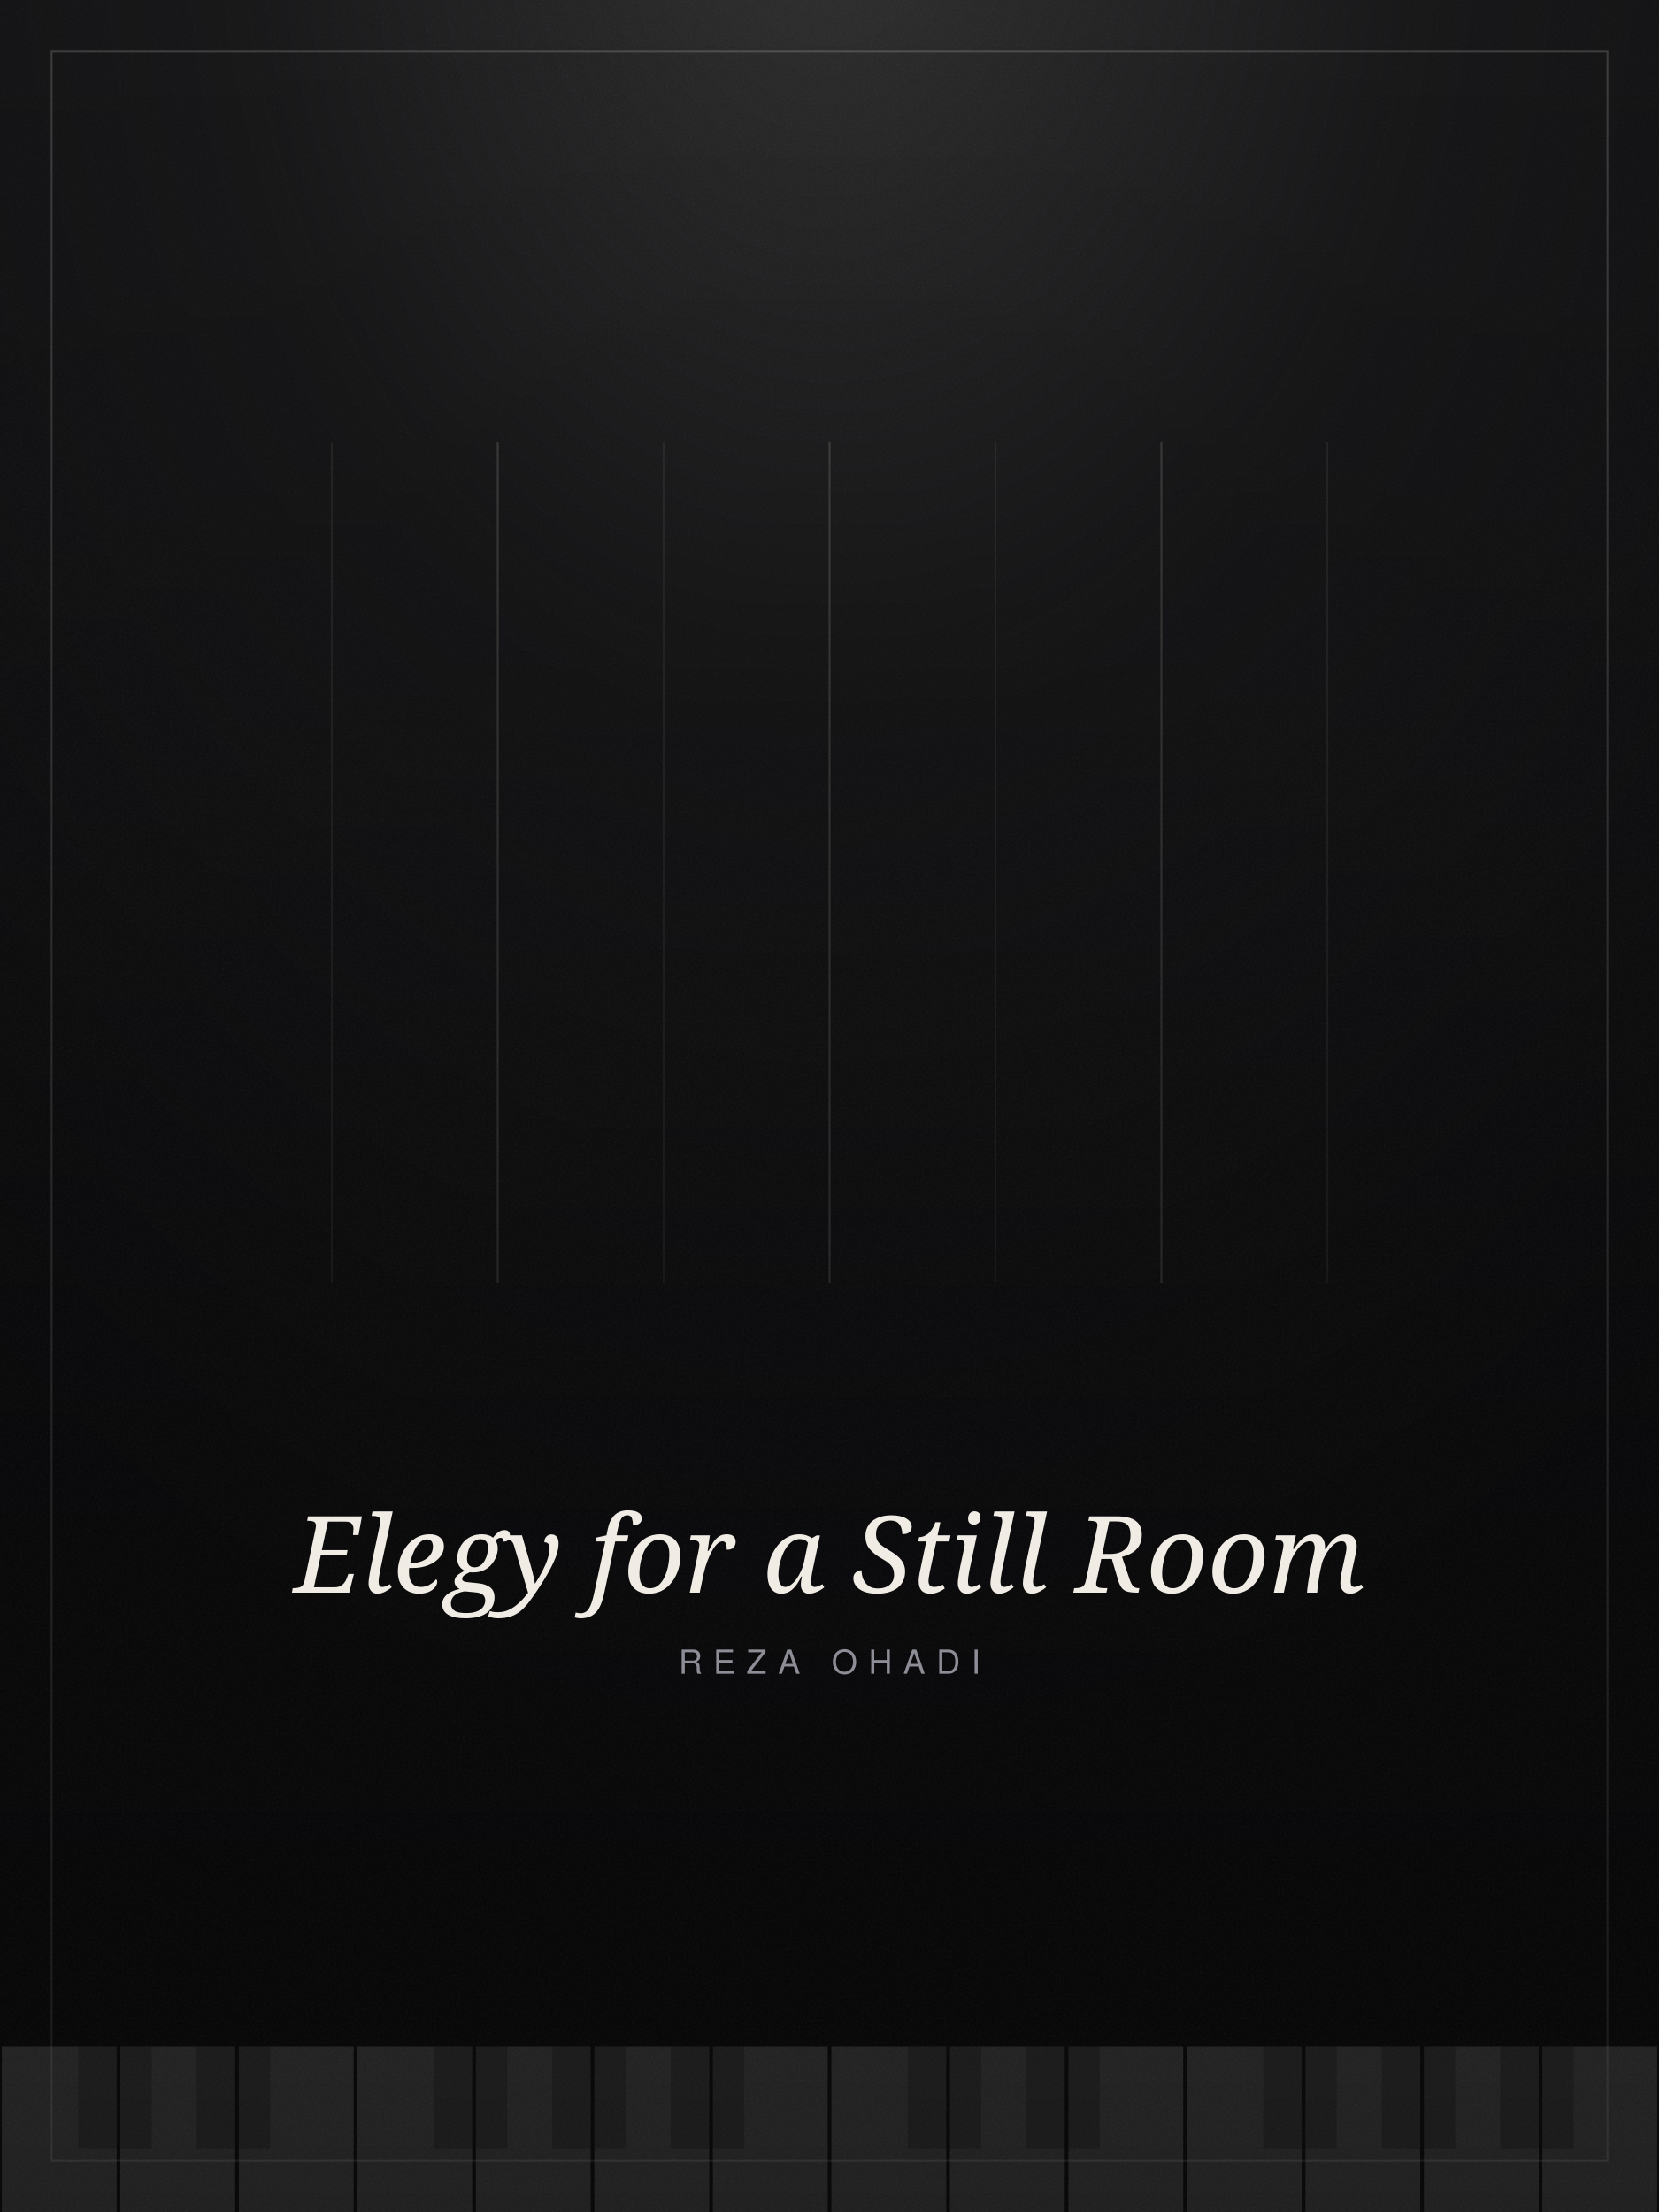
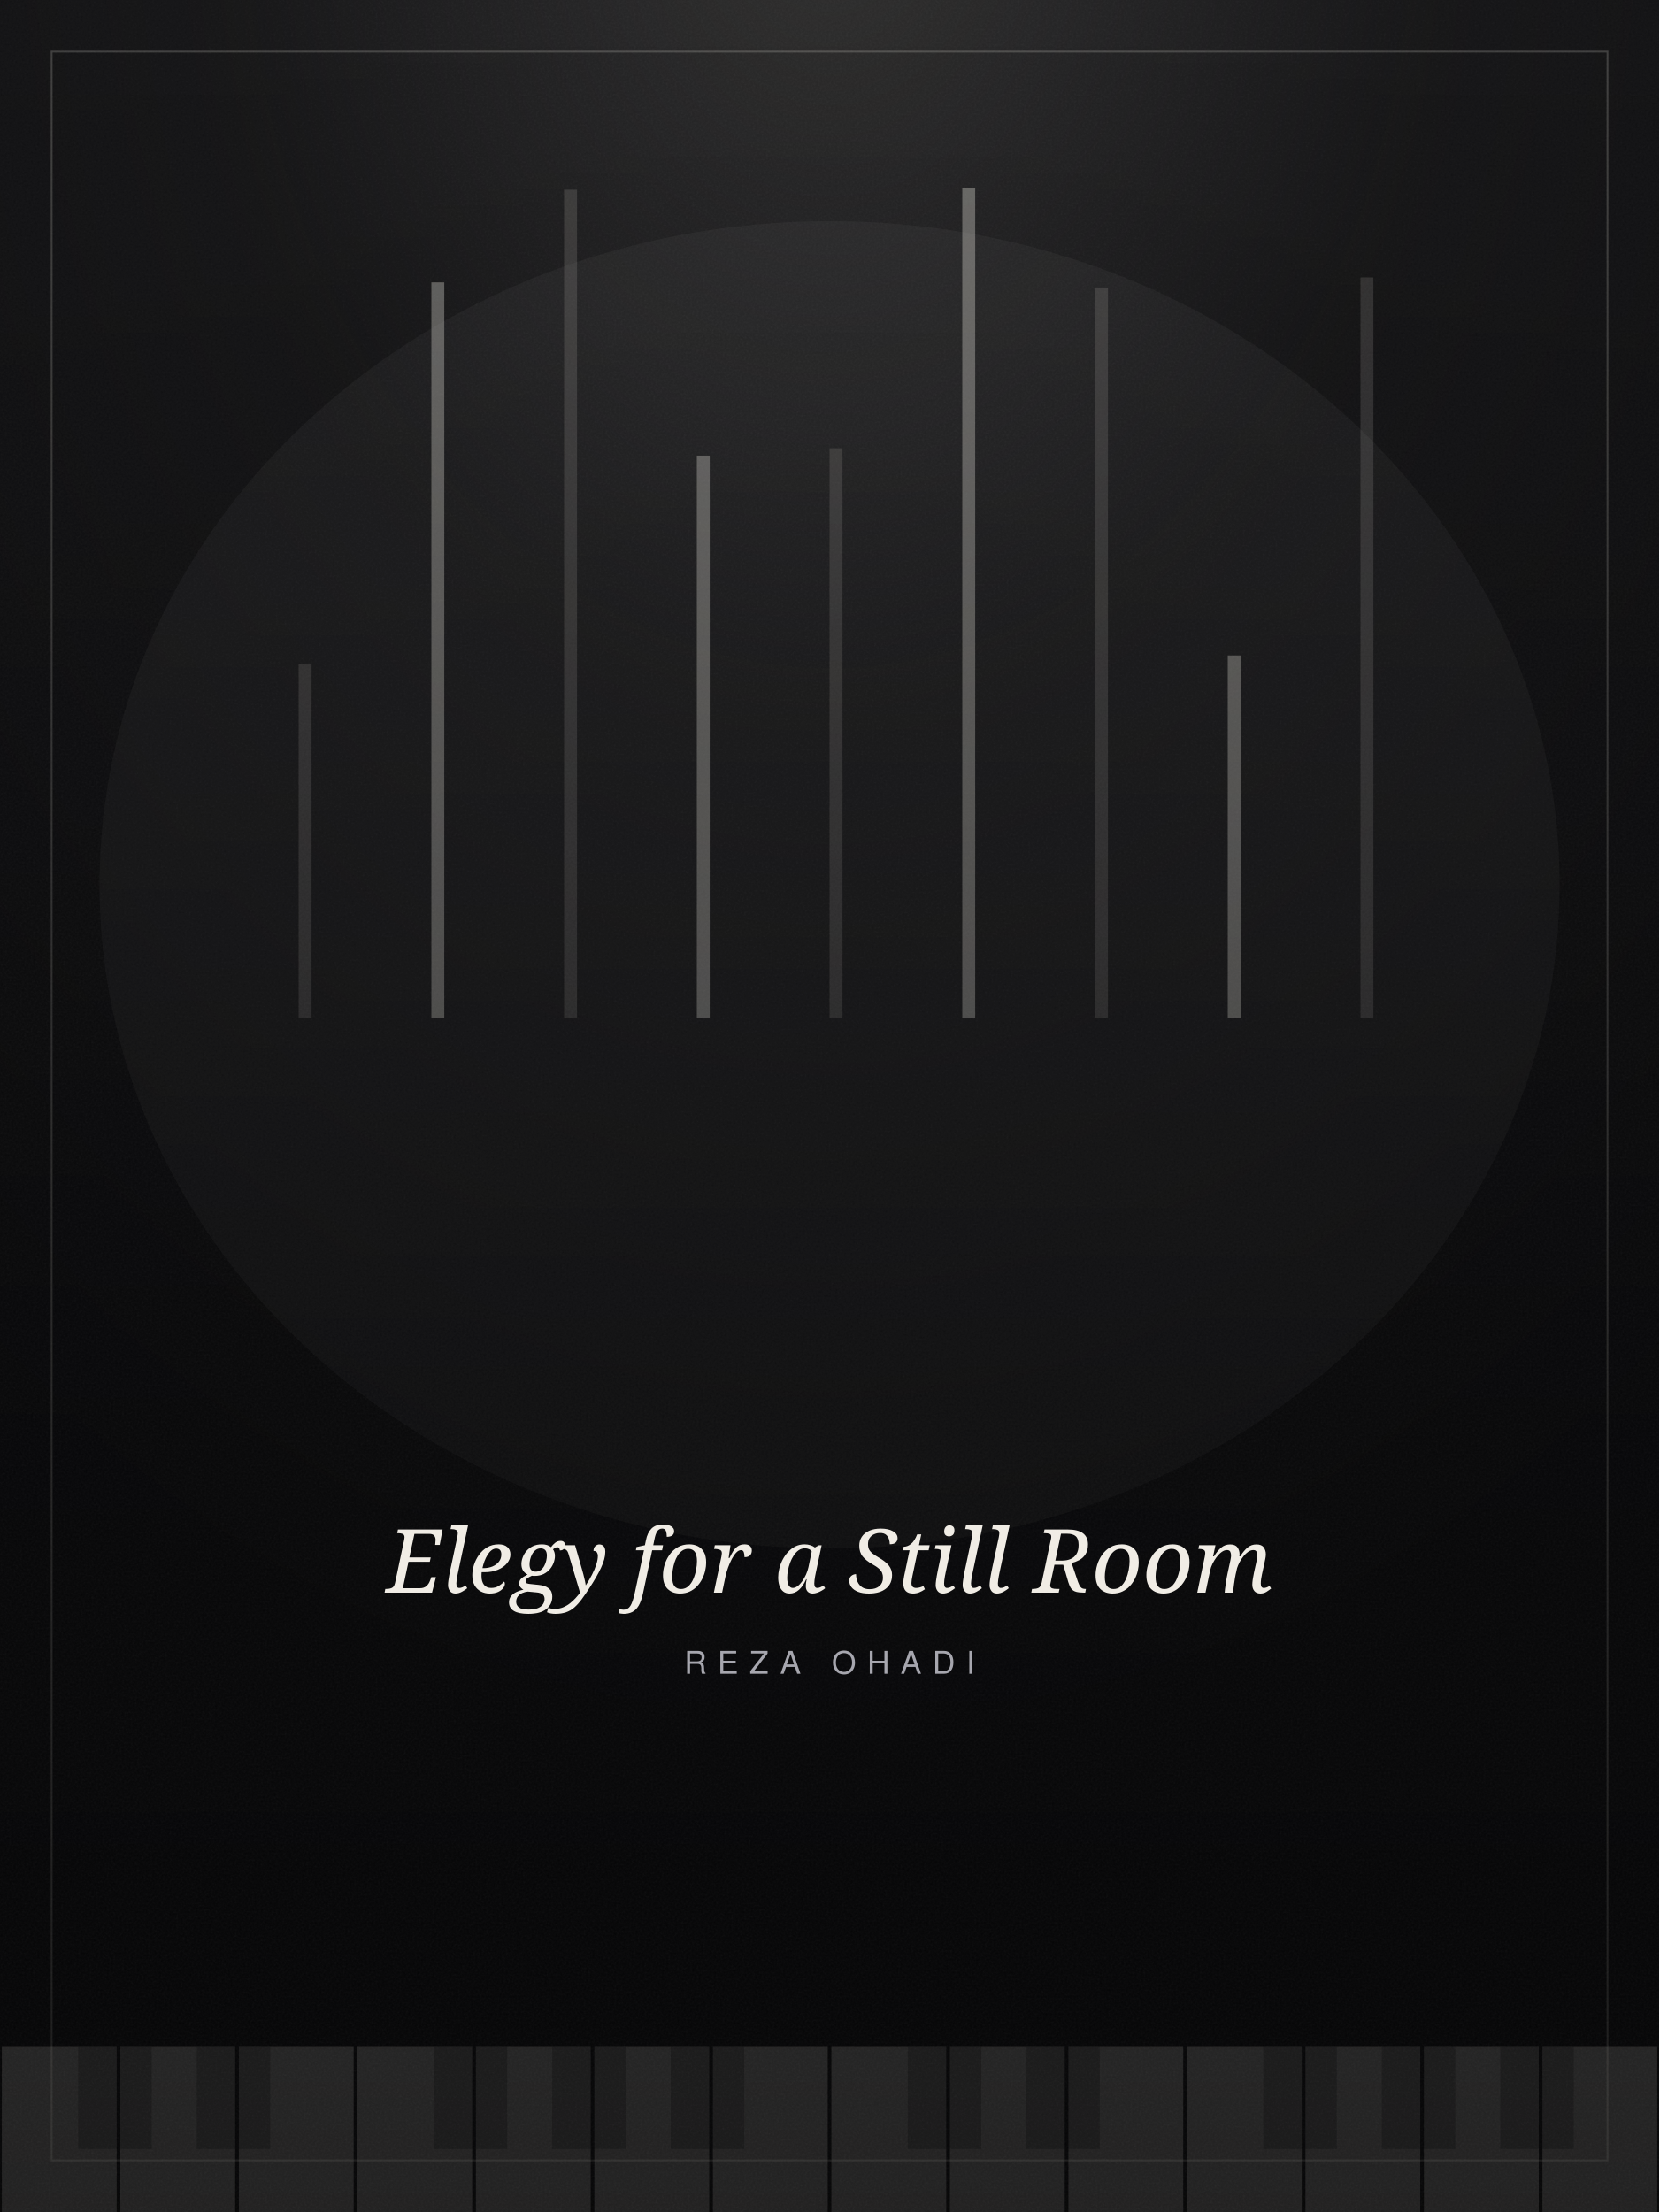
<svg xmlns="http://www.w3.org/2000/svg" width="900" height="1200" viewBox="0 0 900 1200" role="img" aria-label="Elegy for a Still Room cover">
  <defs>
    <radialGradient id="glow-cov4" cx="50%" cy="-5%" r="85%">
      <stop offset="0%" stop-color="#F2EEE6" stop-opacity="0.16" />
      <stop offset="45%" stop-color="#F2EEE6" stop-opacity="0.04" />
      <stop offset="100%" stop-color="#F2EEE6" stop-opacity="0" />
    </radialGradient>
    <linearGradient id="vign-cov4" x1="0" y1="0" x2="0" y2="1">
      <stop offset="0%" stop-color="#000" stop-opacity="0" />
      <stop offset="100%" stop-color="#000" stop-opacity="0.55" />
    </linearGradient>
    <filter id="grain-cov4">
      <feTurbulence type="fractalNoise" baseFrequency="0.85" numOctaves="2" stitchTiles="stitch" />
      <feColorMatrix type="saturate" values="0" />
      <feComponentTransfer>
        <feFuncA type="linear" slope="0.05" />
      </feComponentTransfer>
    </filter>
  </defs>
  <rect width="900" height="1200" fill="#0A0A0C" />
  <rect width="900" height="1200" fill="url(#glow-cov4)" />
-   <rect x="28" y="28" width="844" height="1144" fill="none" stroke="#F2EEE6" stroke-width="1" opacity="0.18" />
-   <g opacity="0.5">
-     <line x1="180" y1="240" x2="180" y2="696" stroke="#F2EEE6" stroke-width="1" opacity="0.15" />
-     <line x1="270" y1="240" x2="270" y2="696" stroke="#F2EEE6" stroke-width="1" opacity="0.35" />
-     <line x1="360" y1="240" x2="360" y2="696" stroke="#F2EEE6" stroke-width="1" opacity="0.15" />
-     <line x1="450" y1="240" x2="450" y2="696" stroke="#F2EEE6" stroke-width="1" opacity="0.35" />
-     <line x1="540" y1="240" x2="540" y2="696" stroke="#F2EEE6" stroke-width="1" opacity="0.15" />
-     <line x1="630" y1="240" x2="630" y2="696" stroke="#F2EEE6" stroke-width="1" opacity="0.35" />
-     <line x1="720" y1="240" x2="720" y2="696" stroke="#F2EEE6" stroke-width="1" opacity="0.15" />
+   <ellipse cx="450" cy="480" rx="396" ry="360" fill="#F2EEE6" opacity="0.05" />
+   <rect x="28" y="28" width="844" height="1144" fill="none" stroke="#F2EEE6" stroke-width="1" opacity="0.2" />
+   <g opacity="0.65">
+     <rect x="162" y="360" width="7" height="192" fill="#F2EEE6" opacity="0.22" />
+     <rect x="234" y="153.202" width="7" height="398.798" fill="#F2EEE6" opacity="0.54" />
+     <rect x="306" y="102.904" width="7" height="449.096" fill="#F2EEE6" opacity="0.22" />
+     <rect x="378" y="247.172" width="7" height="304.828" fill="#F2EEE6" opacity="0.54" />
+     <rect x="450" y="243.175" width="7" height="308.825" fill="#F2EEE6" opacity="0.22" />
+     <rect x="522" y="101.932" width="7" height="450.068" fill="#F2EEE6" opacity="0.54" />
+     <rect x="594" y="155.99" width="7" height="396.01" fill="#F2EEE6" opacity="0.22" />
+     <rect x="666" y="355.561" width="7" height="196.439" fill="#F2EEE6" opacity="0.54" />
+     <rect x="738" y="150.472" width="7" height="401.528" fill="#F2EEE6" opacity="0.22" />
  </g>
  <g>
    <g>
-       <rect x="1" y="1110" width="62.286" height="90" fill="#F2EEE6" opacity="0.252" />
-       <rect x="65.286" y="1110" width="62.286" height="90" fill="#F2EEE6" opacity="0.252" />
-       <rect x="129.571" y="1110" width="62.286" height="90" fill="#F2EEE6" opacity="0.252" />
-       <rect x="193.857" y="1110" width="62.286" height="90" fill="#F2EEE6" opacity="0.252" />
-       <rect x="258.143" y="1110" width="62.286" height="90" fill="#F2EEE6" opacity="0.252" />
-       <rect x="322.429" y="1110" width="62.286" height="90" fill="#F2EEE6" opacity="0.252" />
-       <rect x="386.714" y="1110" width="62.286" height="90" fill="#F2EEE6" opacity="0.252" />
-       <rect x="451" y="1110" width="62.286" height="90" fill="#F2EEE6" opacity="0.252" />
-       <rect x="515.286" y="1110" width="62.286" height="90" fill="#F2EEE6" opacity="0.252" />
-       <rect x="579.571" y="1110" width="62.286" height="90" fill="#F2EEE6" opacity="0.252" />
-       <rect x="643.857" y="1110" width="62.286" height="90" fill="#F2EEE6" opacity="0.252" />
-       <rect x="708.143" y="1110" width="62.286" height="90" fill="#F2EEE6" opacity="0.252" />
-       <rect x="772.429" y="1110" width="62.286" height="90" fill="#F2EEE6" opacity="0.252" />
-       <rect x="836.714" y="1110" width="62.286" height="90" fill="#F2EEE6" opacity="0.252" />
-       <rect x="42.429" y="1110" width="39.857" height="55.8" fill="#0A0A0C" opacity="0.28" />
-       <rect x="106.714" y="1110" width="39.857" height="55.8" fill="#0A0A0C" opacity="0.28" />
-       <rect x="235.286" y="1110" width="39.857" height="55.8" fill="#0A0A0C" opacity="0.28" />
-       <rect x="299.571" y="1110" width="39.857" height="55.8" fill="#0A0A0C" opacity="0.28" />
-       <rect x="363.857" y="1110" width="39.857" height="55.8" fill="#0A0A0C" opacity="0.28" />
-       <rect x="492.429" y="1110" width="39.857" height="55.8" fill="#0A0A0C" opacity="0.28" />
-       <rect x="556.714" y="1110" width="39.857" height="55.8" fill="#0A0A0C" opacity="0.28" />
-       <rect x="685.286" y="1110" width="39.857" height="55.8" fill="#0A0A0C" opacity="0.28" />
-       <rect x="749.571" y="1110" width="39.857" height="55.8" fill="#0A0A0C" opacity="0.28" />
-       <rect x="813.857" y="1110" width="39.857" height="55.8" fill="#0A0A0C" opacity="0.28" />
+       <rect x="1" y="1110" width="62.286" height="90" fill="#F2EEE6" opacity="0.27" />
+       <rect x="65.286" y="1110" width="62.286" height="90" fill="#F2EEE6" opacity="0.27" />
+       <rect x="129.571" y="1110" width="62.286" height="90" fill="#F2EEE6" opacity="0.27" />
+       <rect x="193.857" y="1110" width="62.286" height="90" fill="#F2EEE6" opacity="0.27" />
+       <rect x="258.143" y="1110" width="62.286" height="90" fill="#F2EEE6" opacity="0.27" />
+       <rect x="322.429" y="1110" width="62.286" height="90" fill="#F2EEE6" opacity="0.27" />
+       <rect x="386.714" y="1110" width="62.286" height="90" fill="#F2EEE6" opacity="0.27" />
+       <rect x="451" y="1110" width="62.286" height="90" fill="#F2EEE6" opacity="0.27" />
+       <rect x="515.286" y="1110" width="62.286" height="90" fill="#F2EEE6" opacity="0.27" />
+       <rect x="579.571" y="1110" width="62.286" height="90" fill="#F2EEE6" opacity="0.27" />
+       <rect x="643.857" y="1110" width="62.286" height="90" fill="#F2EEE6" opacity="0.27" />
+       <rect x="708.143" y="1110" width="62.286" height="90" fill="#F2EEE6" opacity="0.27" />
+       <rect x="772.429" y="1110" width="62.286" height="90" fill="#F2EEE6" opacity="0.27" />
+       <rect x="836.714" y="1110" width="62.286" height="90" fill="#F2EEE6" opacity="0.27" />
+       <rect x="42.429" y="1110" width="39.857" height="55.8" fill="#0A0A0C" opacity="0.3" />
+       <rect x="106.714" y="1110" width="39.857" height="55.8" fill="#0A0A0C" opacity="0.3" />
+       <rect x="235.286" y="1110" width="39.857" height="55.8" fill="#0A0A0C" opacity="0.3" />
+       <rect x="299.571" y="1110" width="39.857" height="55.8" fill="#0A0A0C" opacity="0.3" />
+       <rect x="363.857" y="1110" width="39.857" height="55.8" fill="#0A0A0C" opacity="0.3" />
+       <rect x="492.429" y="1110" width="39.857" height="55.8" fill="#0A0A0C" opacity="0.3" />
+       <rect x="556.714" y="1110" width="39.857" height="55.8" fill="#0A0A0C" opacity="0.3" />
+       <rect x="685.286" y="1110" width="39.857" height="55.8" fill="#0A0A0C" opacity="0.3" />
+       <rect x="749.571" y="1110" width="39.857" height="55.8" fill="#0A0A0C" opacity="0.3" />
+       <rect x="813.857" y="1110" width="39.857" height="55.8" fill="#0A0A0C" opacity="0.3" />
    </g>
  </g>
  <rect width="900" height="1200" fill="url(#vign-cov4)" />
-   <text x="450" y="864" text-anchor="middle" font-family="Georgia, serif" font-style="italic" font-size="58" fill="#F2EEE6">Elegy for a Still Room</text>
-   <text x="450" y="908" text-anchor="middle" font-family="Helvetica, Arial, sans-serif" font-size="18" letter-spacing="6" fill="#8C8C96">REZA OHADI</text>
+   <text x="450" y="864" text-anchor="middle" font-family="Georgia, serif" font-style="italic" font-size="48" fill="#F2EEE6">Elegy for a Still Room</text>
+   <text x="450" y="908" text-anchor="middle" font-family="Helvetica, Arial, sans-serif" font-size="17" letter-spacing="6" fill="#A6A6AE">REZA OHADI</text>
  <rect width="900" height="1200" filter="url(#grain-cov4)" />
</svg>
